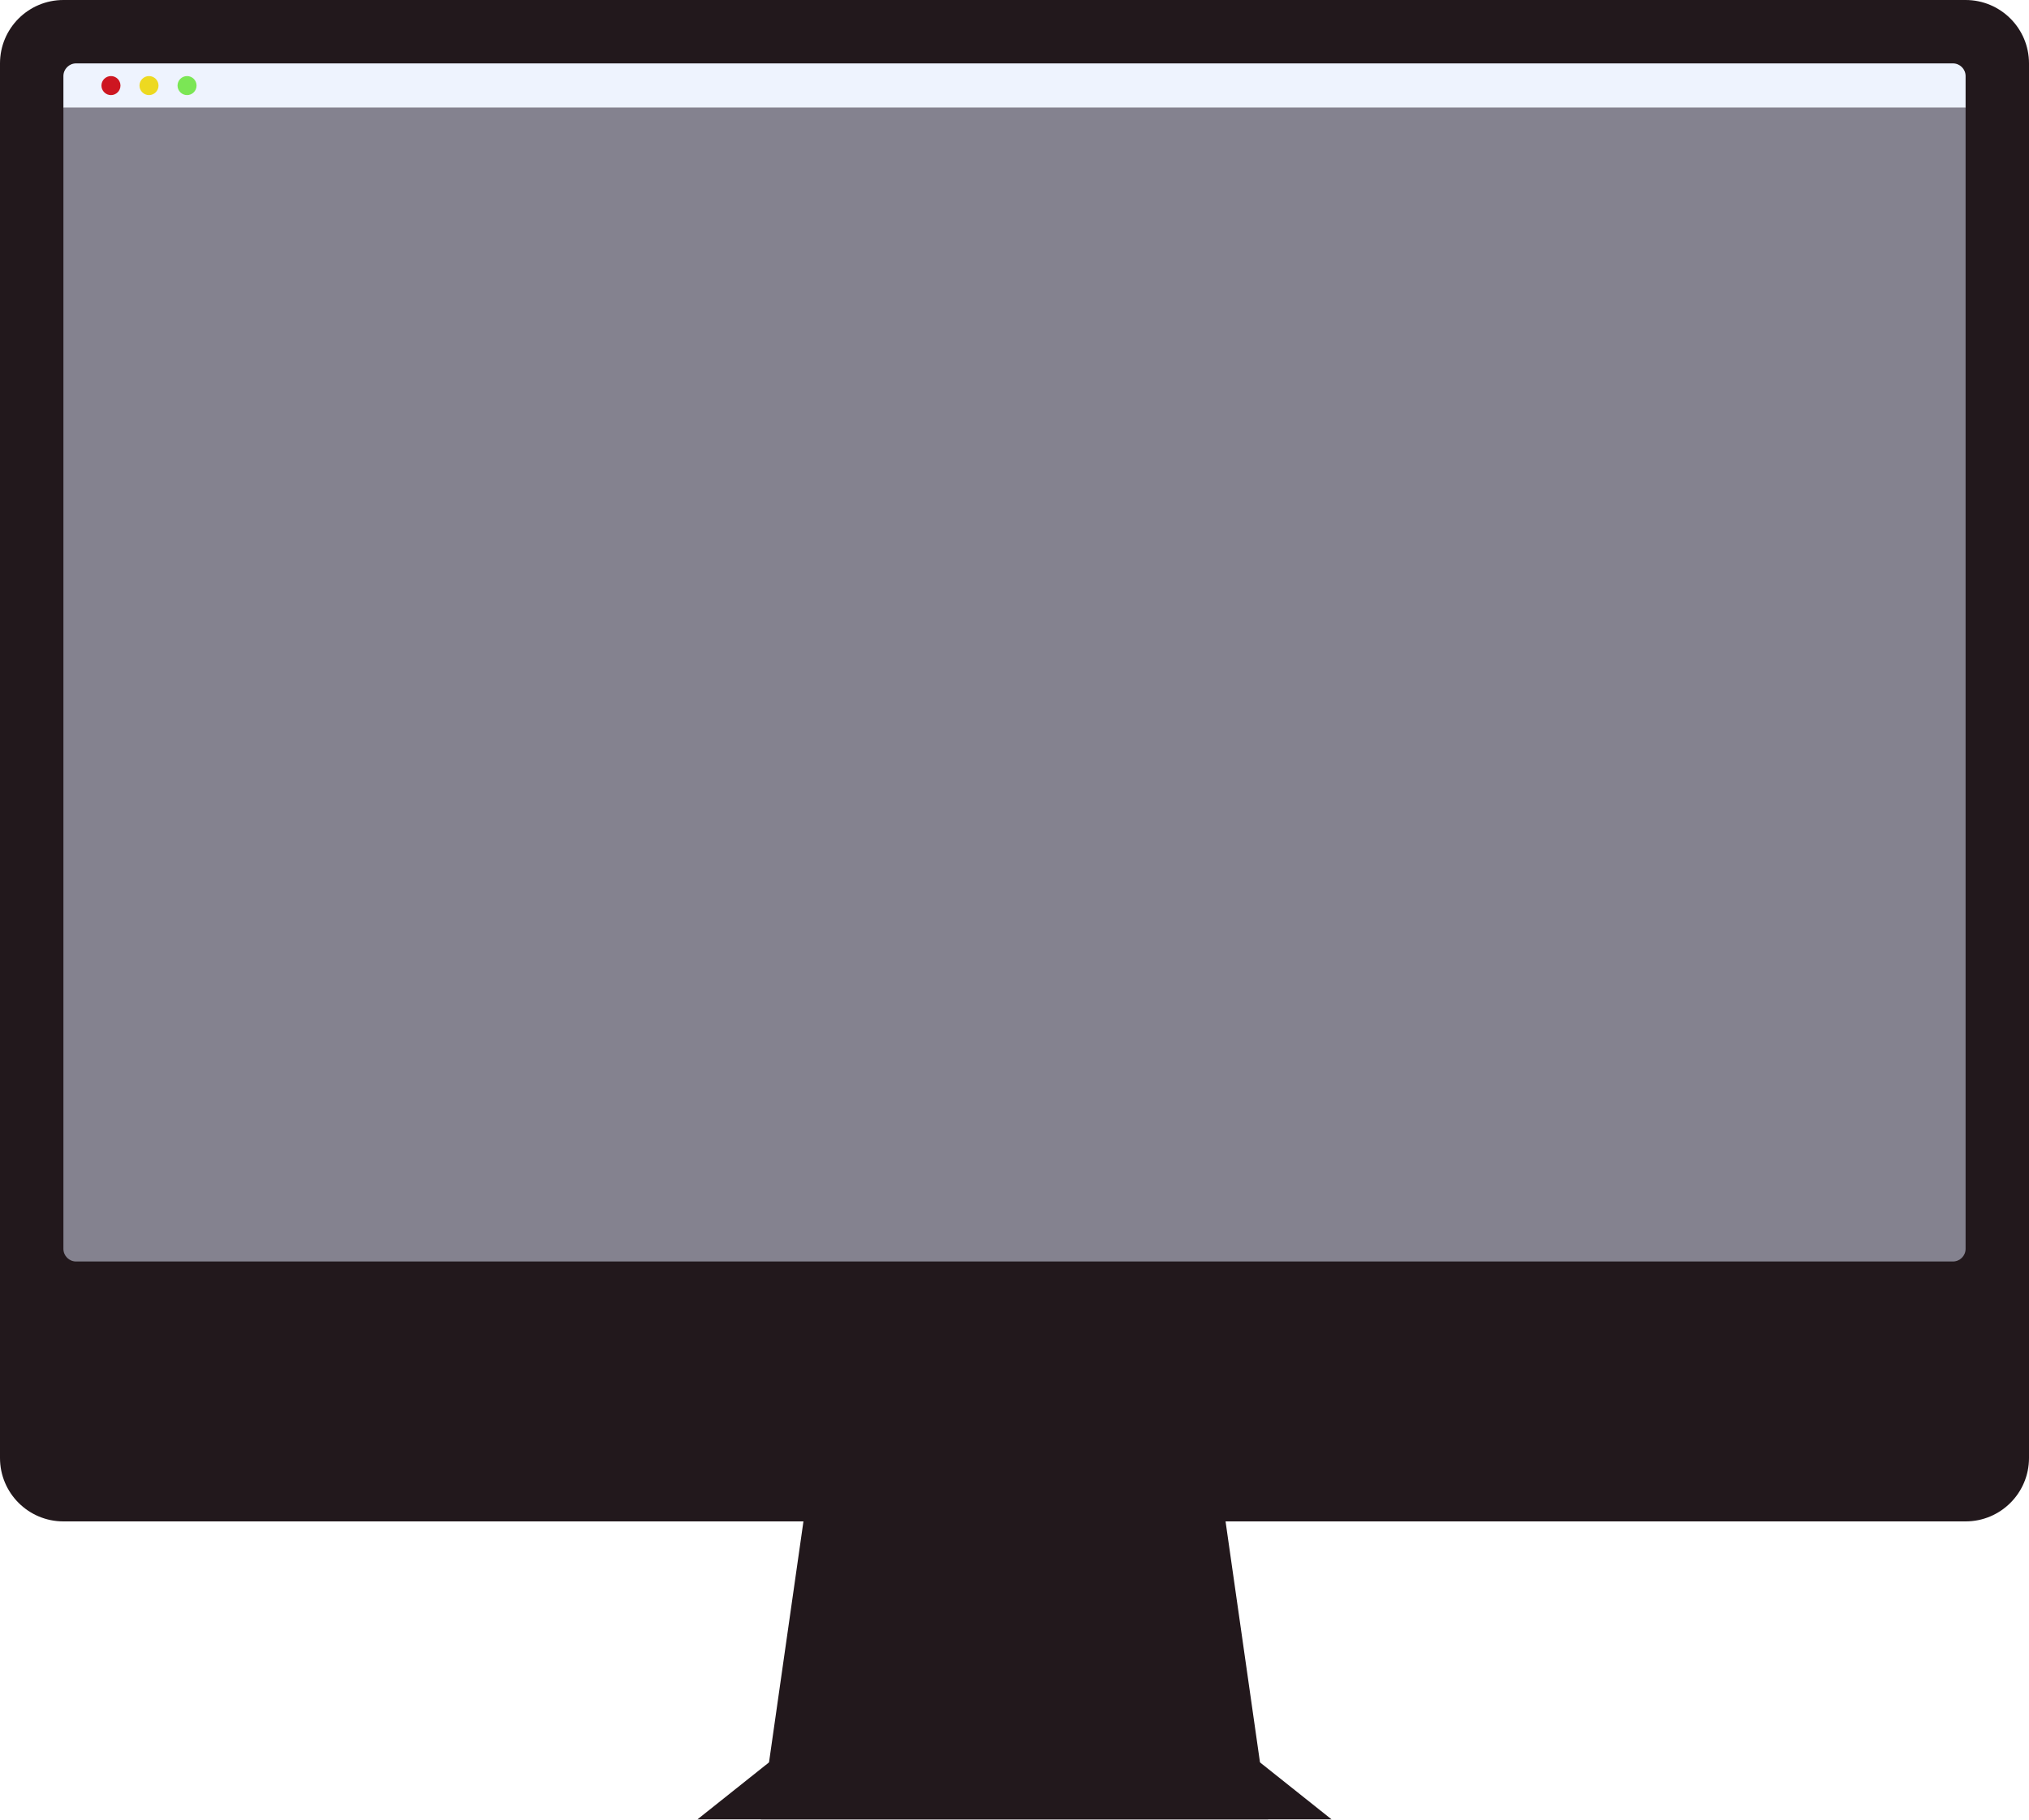
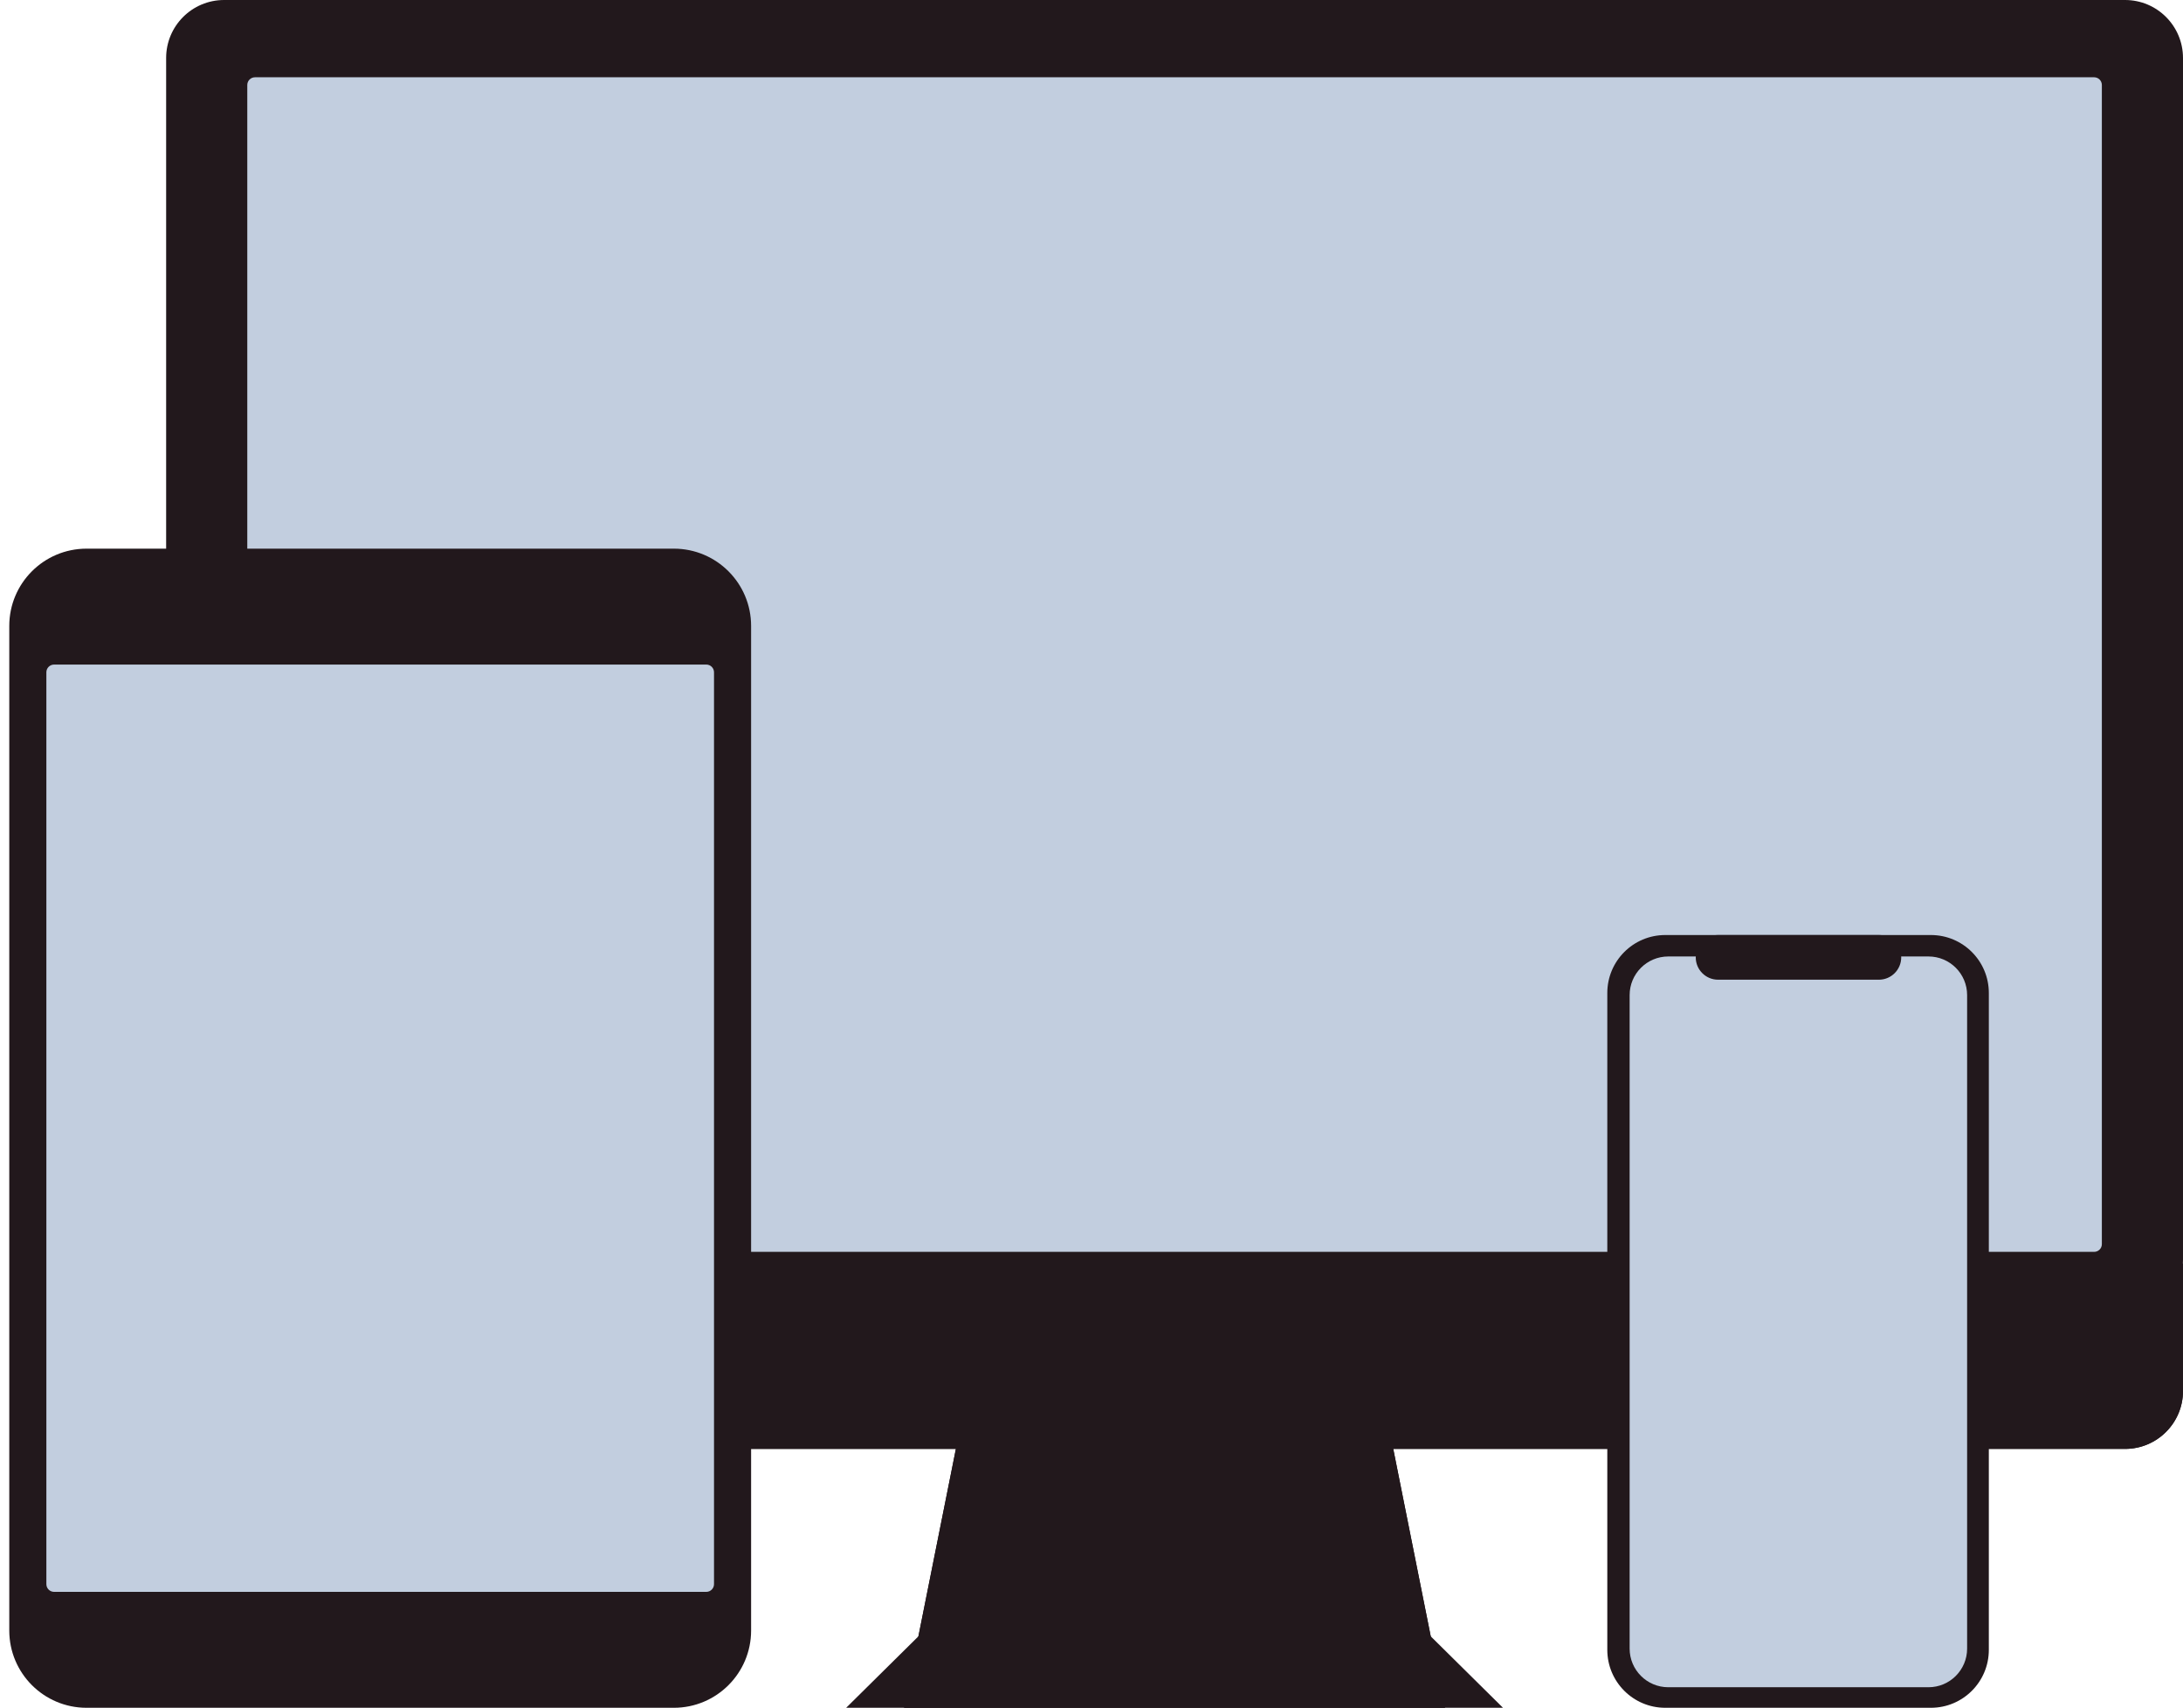
- <svg xmlns="http://www.w3.org/2000/svg" width="320" height="287" viewBox="0 0 320 287" fill="none">
-   <rect width="320" height="240" rx="10" fill="#22181C" />
-   <path d="M10 12C10 10.895 10.895 10 12 10H308C309.105 10 310 10.895 310 12V17H10V12Z" fill="#EEF3FE" />
-   <circle cx="17.5" cy="13.5" r="1.5" fill="#CD1621" />
-   <circle cx="23.5" cy="13.5" r="1.5" fill="#EDD921" />
-   <circle cx="29.5" cy="13.5" r="1.5" fill="#7BE655" />
-   <path d="M128.571 227H191.429L200 287H120L128.571 227Z" fill="#22181C" />
-   <path d="M121.303 278H198.697L210 287H110L121.303 278Z" fill="#22181C" />
-   <path d="M10 17H310V197C310 198.105 309.105 199 308 199H12C10.895 199 10 198.105 10 197V17Z" fill="#84828F" />
+ <svg xmlns="http://www.w3.org/2000/svg" width="565" height="442" viewBox="0 0 565 442" fill="none">
+   <path d="M238.214 423H369.786L389 442H219L238.214 423Z" fill="#22181C" />
+   <rect x="43" width="522" height="341" rx="15" fill="#22181C" />
+   <path d="M249 367H359L374 442H234L249 367Z" fill="#22181C" />
+   <path d="M43 327H565V360C565 368.284 558.284 375 550 375H58C49.716 375 43 368.284 43 360V327Z" fill="#22181C" />
+   <path d="M249 367H359L374 442H234L249 367Z" fill="#22181C" />
+   <path d="M43 327H565V360C565 368.284 558.284 375 550 375H58C49.716 375 43 368.284 43 360V327Z" fill="#22181C" />
+   <path d="M64 22C64 20.895 64.895 20 66 20H542C543.105 20 544 20.895 544 22V322C544 323.105 543.105 324 542 324H66C64.895 324 64 323.105 64 322V22Z" fill="#C2CEDF" />
+   <rect x="2.4" y="142" width="192" height="300" rx="20" fill="#22181C" />
+   <rect x="12" y="172" width="172.8" height="240" rx="2" fill="#C2CEDF" />
+   <rect x="416" y="242" width="98.746" height="200" rx="15" fill="#22181C" />
+   <path fill-rule="evenodd" clip-rule="evenodd" d="M422.474 250.786V255.41H509.179V250.786H422.474Z" fill="black" fill-opacity="0.01" />
+   <path fill-rule="evenodd" clip-rule="evenodd" d="M431.372 252.058C432.192 252.058 432.933 252.391 433.457 252.924L433.108 253.263C432.674 252.815 432.056 252.536 431.372 252.536C430.692 252.536 430.078 252.812 429.644 253.254L429.295 252.916C429.818 252.387 430.555 252.058 431.372 252.058ZM432.76 253.601C432.415 253.24 431.92 253.013 431.372 253.013C430.828 253.013 430.337 253.236 429.992 253.592L430.341 253.93C430.597 253.66 430.964 253.491 431.372 253.491C431.785 253.491 432.155 253.664 432.411 253.94L432.76 253.601ZM432.062 254.279C431.896 254.089 431.649 253.969 431.372 253.969C431.1 253.969 430.856 254.085 430.691 254.268L431.383 254.939L432.062 254.279Z" fill="#27282B" />
+   <path fill-rule="evenodd" clip-rule="evenodd" d="M426.971 251.942C426.773 251.942 426.612 252.103 426.612 252.301V254.31C426.612 254.508 426.773 254.669 426.971 254.669C427.169 254.669 427.329 254.508 427.329 254.31V252.301C427.329 252.103 427.169 251.942 426.971 251.942ZM425.823 252.66C425.624 252.66 425.464 252.82 425.464 253.019V254.31C425.464 254.508 425.624 254.669 425.823 254.669C426.021 254.669 426.181 254.508 426.181 254.31V253.019C426.181 252.82 426.021 252.66 425.823 252.66ZM424.316 253.593C424.316 253.394 424.476 253.234 424.674 253.234C424.873 253.234 425.033 253.394 425.033 253.593V254.31C425.033 254.508 424.873 254.669 424.674 254.669C424.476 254.669 424.316 254.508 424.316 254.31V253.593ZM423.526 253.808C423.328 253.808 423.168 253.968 423.168 254.167V254.31C423.168 254.508 423.328 254.669 423.526 254.669C423.725 254.669 423.885 254.508 423.885 254.31V254.167C423.885 253.968 423.725 253.808 423.526 253.808Z" fill="black" />
+   <path opacity="0.4" d="M494.018 252.442H497.274C497.819 252.442 498.26 252.884 498.26 253.429V253.915C498.26 254.191 498.037 254.415 497.761 254.415H494.018C493.473 254.415 493.032 253.973 493.032 253.429C493.032 252.884 493.473 252.442 494.018 252.442Z" stroke="#27282B" />
+   <path fill-rule="evenodd" clip-rule="evenodd" d="M499.043 254.03C499.288 253.967 499.468 253.745 499.468 253.482C499.468 253.218 499.288 252.996 499.043 252.933V254.03Z" fill="black" fill-opacity="0.5" />
+   <path fill-rule="evenodd" clip-rule="evenodd" d="M493.098 253.429C493.098 252.92 493.51 252.508 494.018 252.508H497.274C497.782 252.508 498.194 252.92 498.194 253.429V253.429C498.194 253.937 497.782 254.349 497.274 254.349H494.018C493.51 254.349 493.098 253.937 493.098 253.429V253.429Z" fill="#27282B" />
+   <path fill-rule="evenodd" clip-rule="evenodd" d="M425.942 248.243V252.867H512.647V248.243H425.942Z" fill="black" fill-opacity="0.01" />
+   <path fill-rule="evenodd" clip-rule="evenodd" d="M434.84 249.514C435.661 249.514 436.401 249.847 436.925 250.381L436.577 250.719C436.142 250.272 435.525 249.992 434.84 249.992C434.16 249.992 433.546 250.268 433.112 250.711L432.763 250.373C433.287 249.844 434.024 249.514 434.84 249.514ZM436.228 251.058C435.883 250.696 435.389 250.47 434.84 250.47C434.296 250.47 433.806 250.692 433.461 251.049L433.81 251.387C434.065 251.117 434.432 250.948 434.84 250.948C435.253 250.948 435.624 251.121 435.88 251.397L436.228 251.058ZM435.53 251.736C435.365 251.546 435.117 251.425 434.84 251.425C434.568 251.425 434.325 251.541 434.159 251.725L434.851 252.396L435.53 251.736Z" fill="#27282B" />
+   <path fill-rule="evenodd" clip-rule="evenodd" d="M430.439 249.399C430.241 249.399 430.08 249.559 430.08 249.758V251.767C430.08 251.965 430.241 252.126 430.439 252.126C430.637 252.126 430.798 251.965 430.798 251.767V249.758C430.798 249.559 430.637 249.399 430.439 249.399ZM429.291 250.116C429.093 250.116 428.932 250.277 428.932 250.475V251.767C428.932 251.965 429.093 252.126 429.291 252.126C429.489 252.126 429.65 251.965 429.65 251.767V250.475C429.65 250.277 429.489 250.116 429.291 250.116ZM427.784 251.049C427.784 250.851 427.945 250.69 428.143 250.69C428.341 250.69 428.502 250.851 428.502 251.049V251.767C428.502 251.965 428.341 252.126 428.143 252.126C427.945 252.126 427.784 251.965 427.784 251.767V251.049ZM426.995 251.265C426.796 251.265 426.636 251.425 426.636 251.623V251.767C426.636 251.965 426.796 252.126 426.995 252.126C427.193 252.126 427.353 251.965 427.353 251.767V251.623C427.353 251.425 427.193 251.265 426.995 251.265Z" fill="black" />
+   <path opacity="0.4" d="M497.486 249.899H500.742C501.287 249.899 501.729 250.34 501.729 250.885V251.372C501.729 251.648 501.505 251.872 501.229 251.872H497.486C496.942 251.872 496.5 251.43 496.5 250.885C496.5 250.34 496.942 249.899 497.486 249.899Z" stroke="#27282B" />
+   <path fill-rule="evenodd" clip-rule="evenodd" d="M502.512 251.487C502.756 251.424 502.936 251.202 502.936 250.938C502.936 250.674 502.756 250.453 502.512 250.39V251.487Z" fill="black" fill-opacity="0.5" />
+   <path fill-rule="evenodd" clip-rule="evenodd" d="M496.566 250.885C496.566 250.377 496.978 249.965 497.486 249.965H500.742C501.25 249.965 501.662 250.377 501.662 250.885V250.885C501.662 251.393 501.25 251.805 500.742 251.805H497.486C496.978 251.805 496.566 251.393 496.566 250.885V250.885Z" fill="#27282B" />
+   <rect x="421.78" y="247.549" width="87.346" height="189.133" rx="10" fill="#C2CEDF" />
+   <rect x="438.89" y="242" width="53.179" height="11.561" rx="5.78" fill="#22181C" />
</svg>
